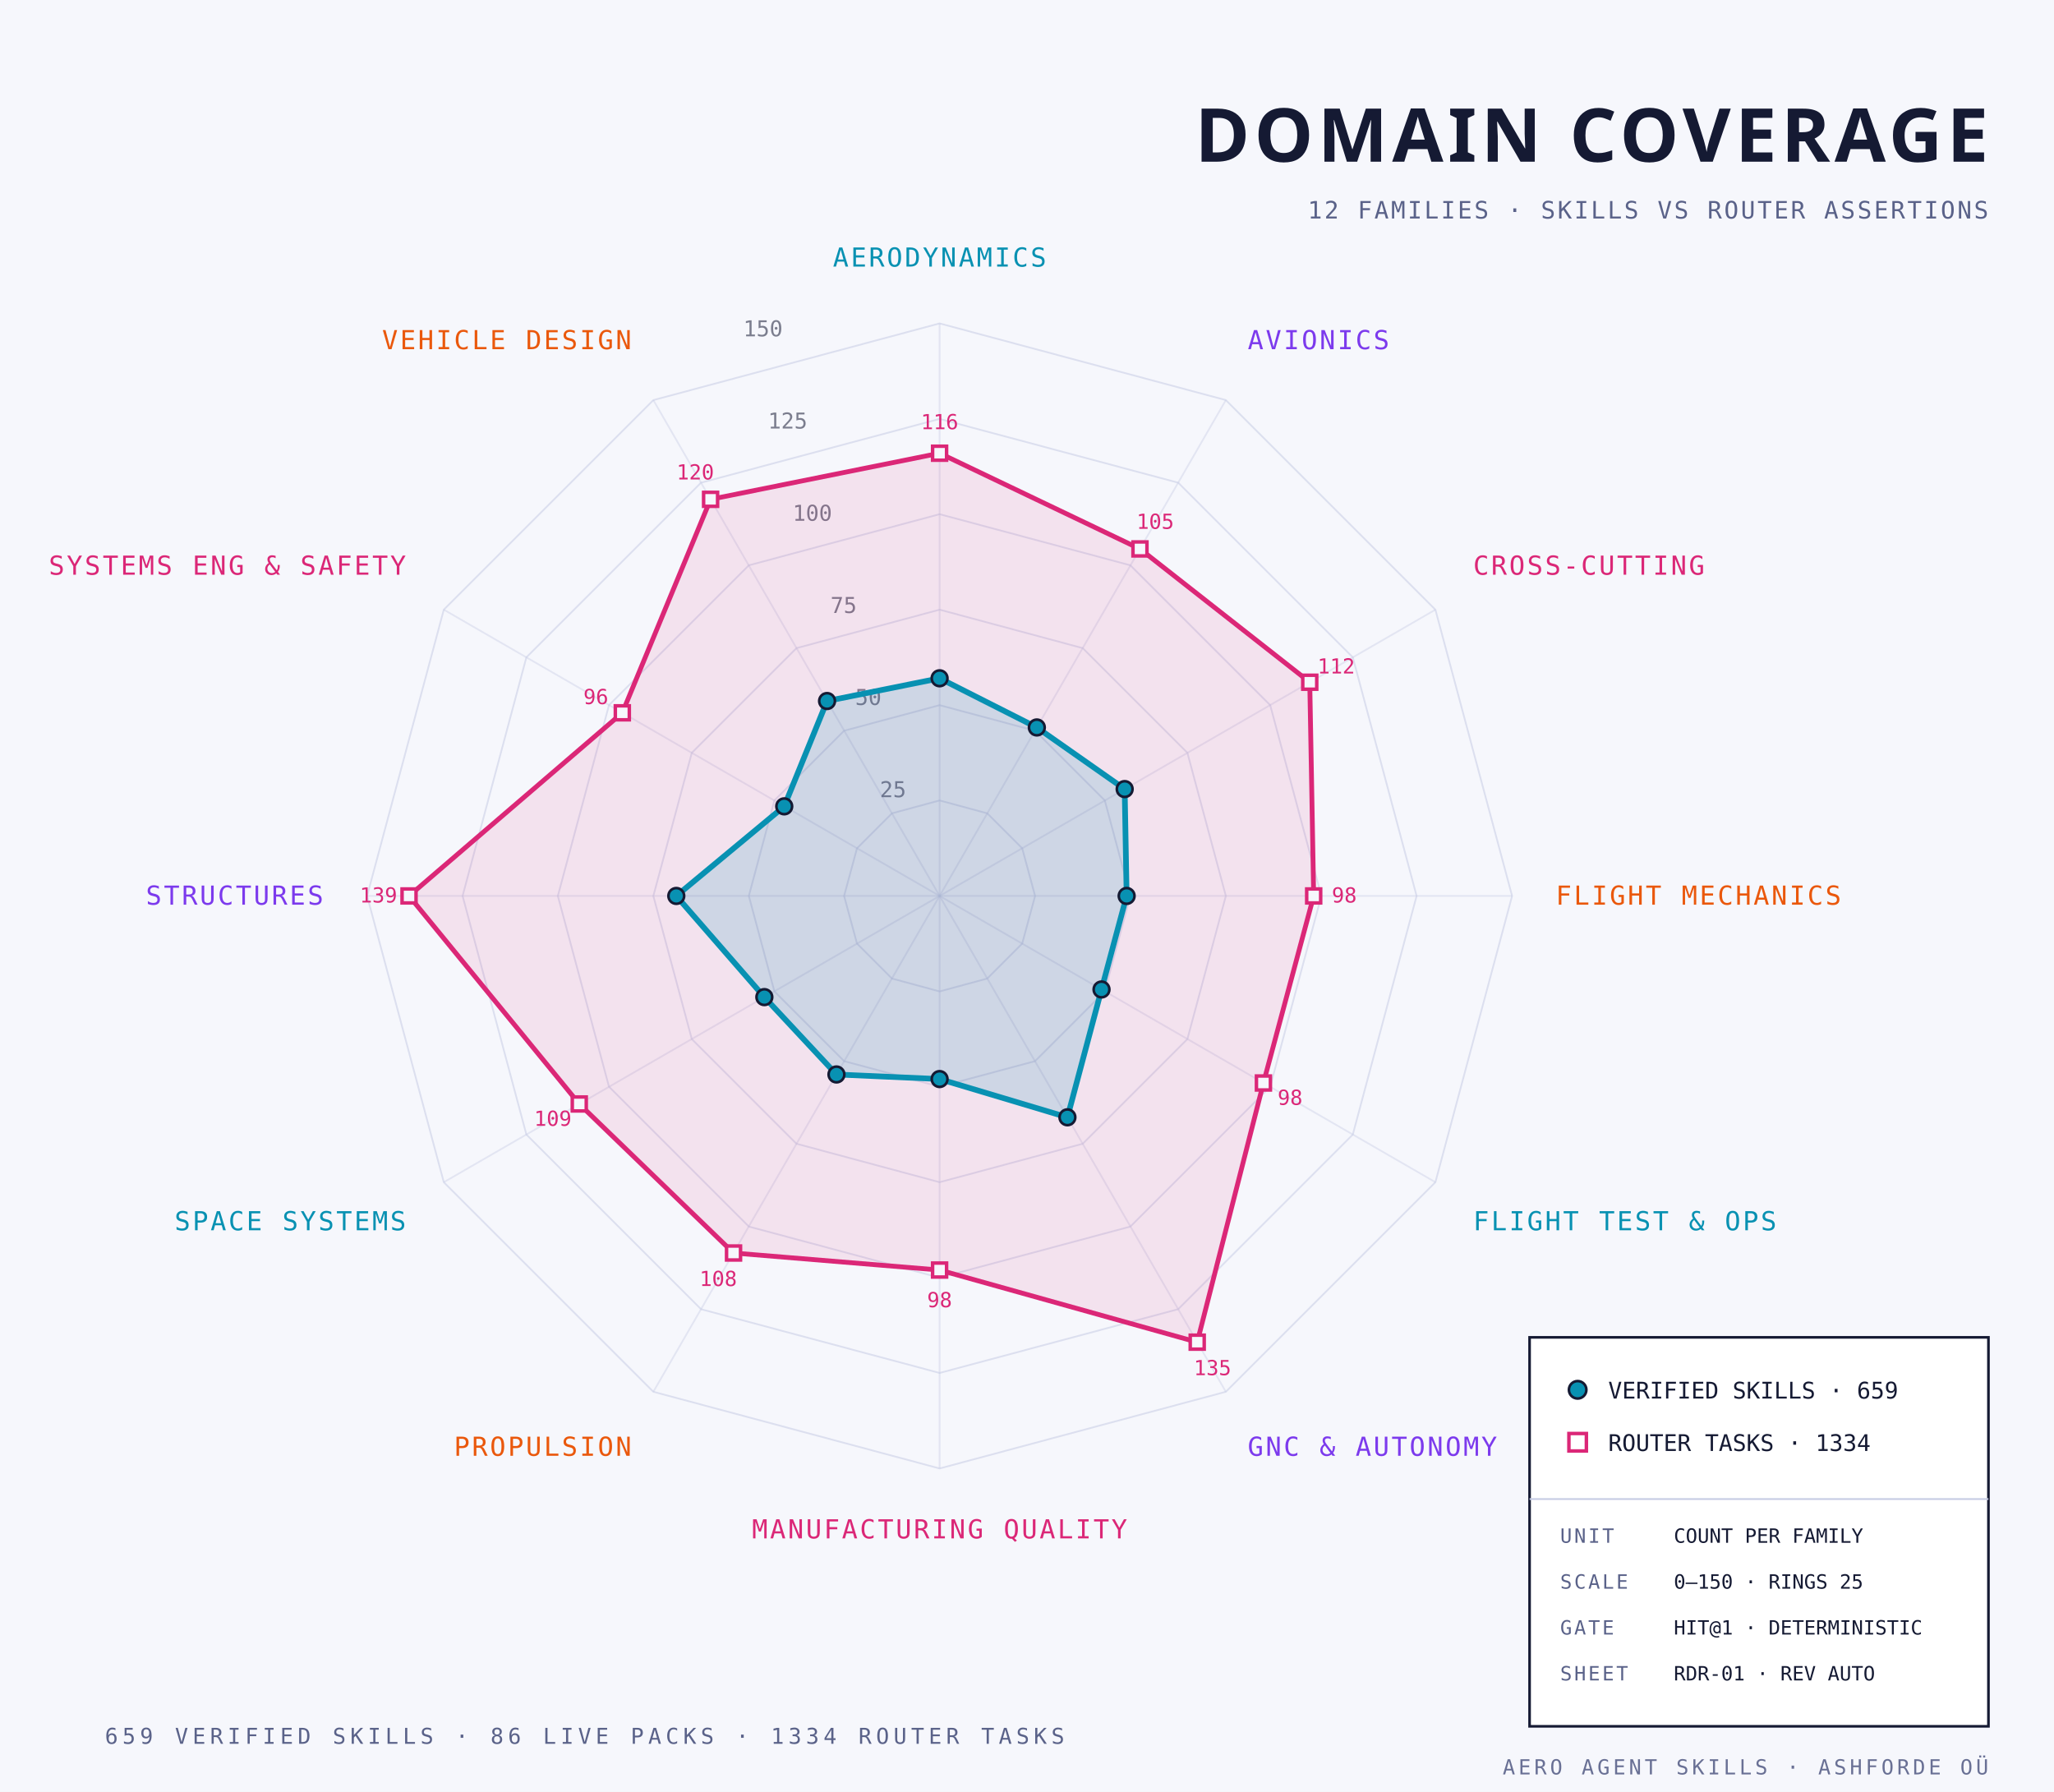
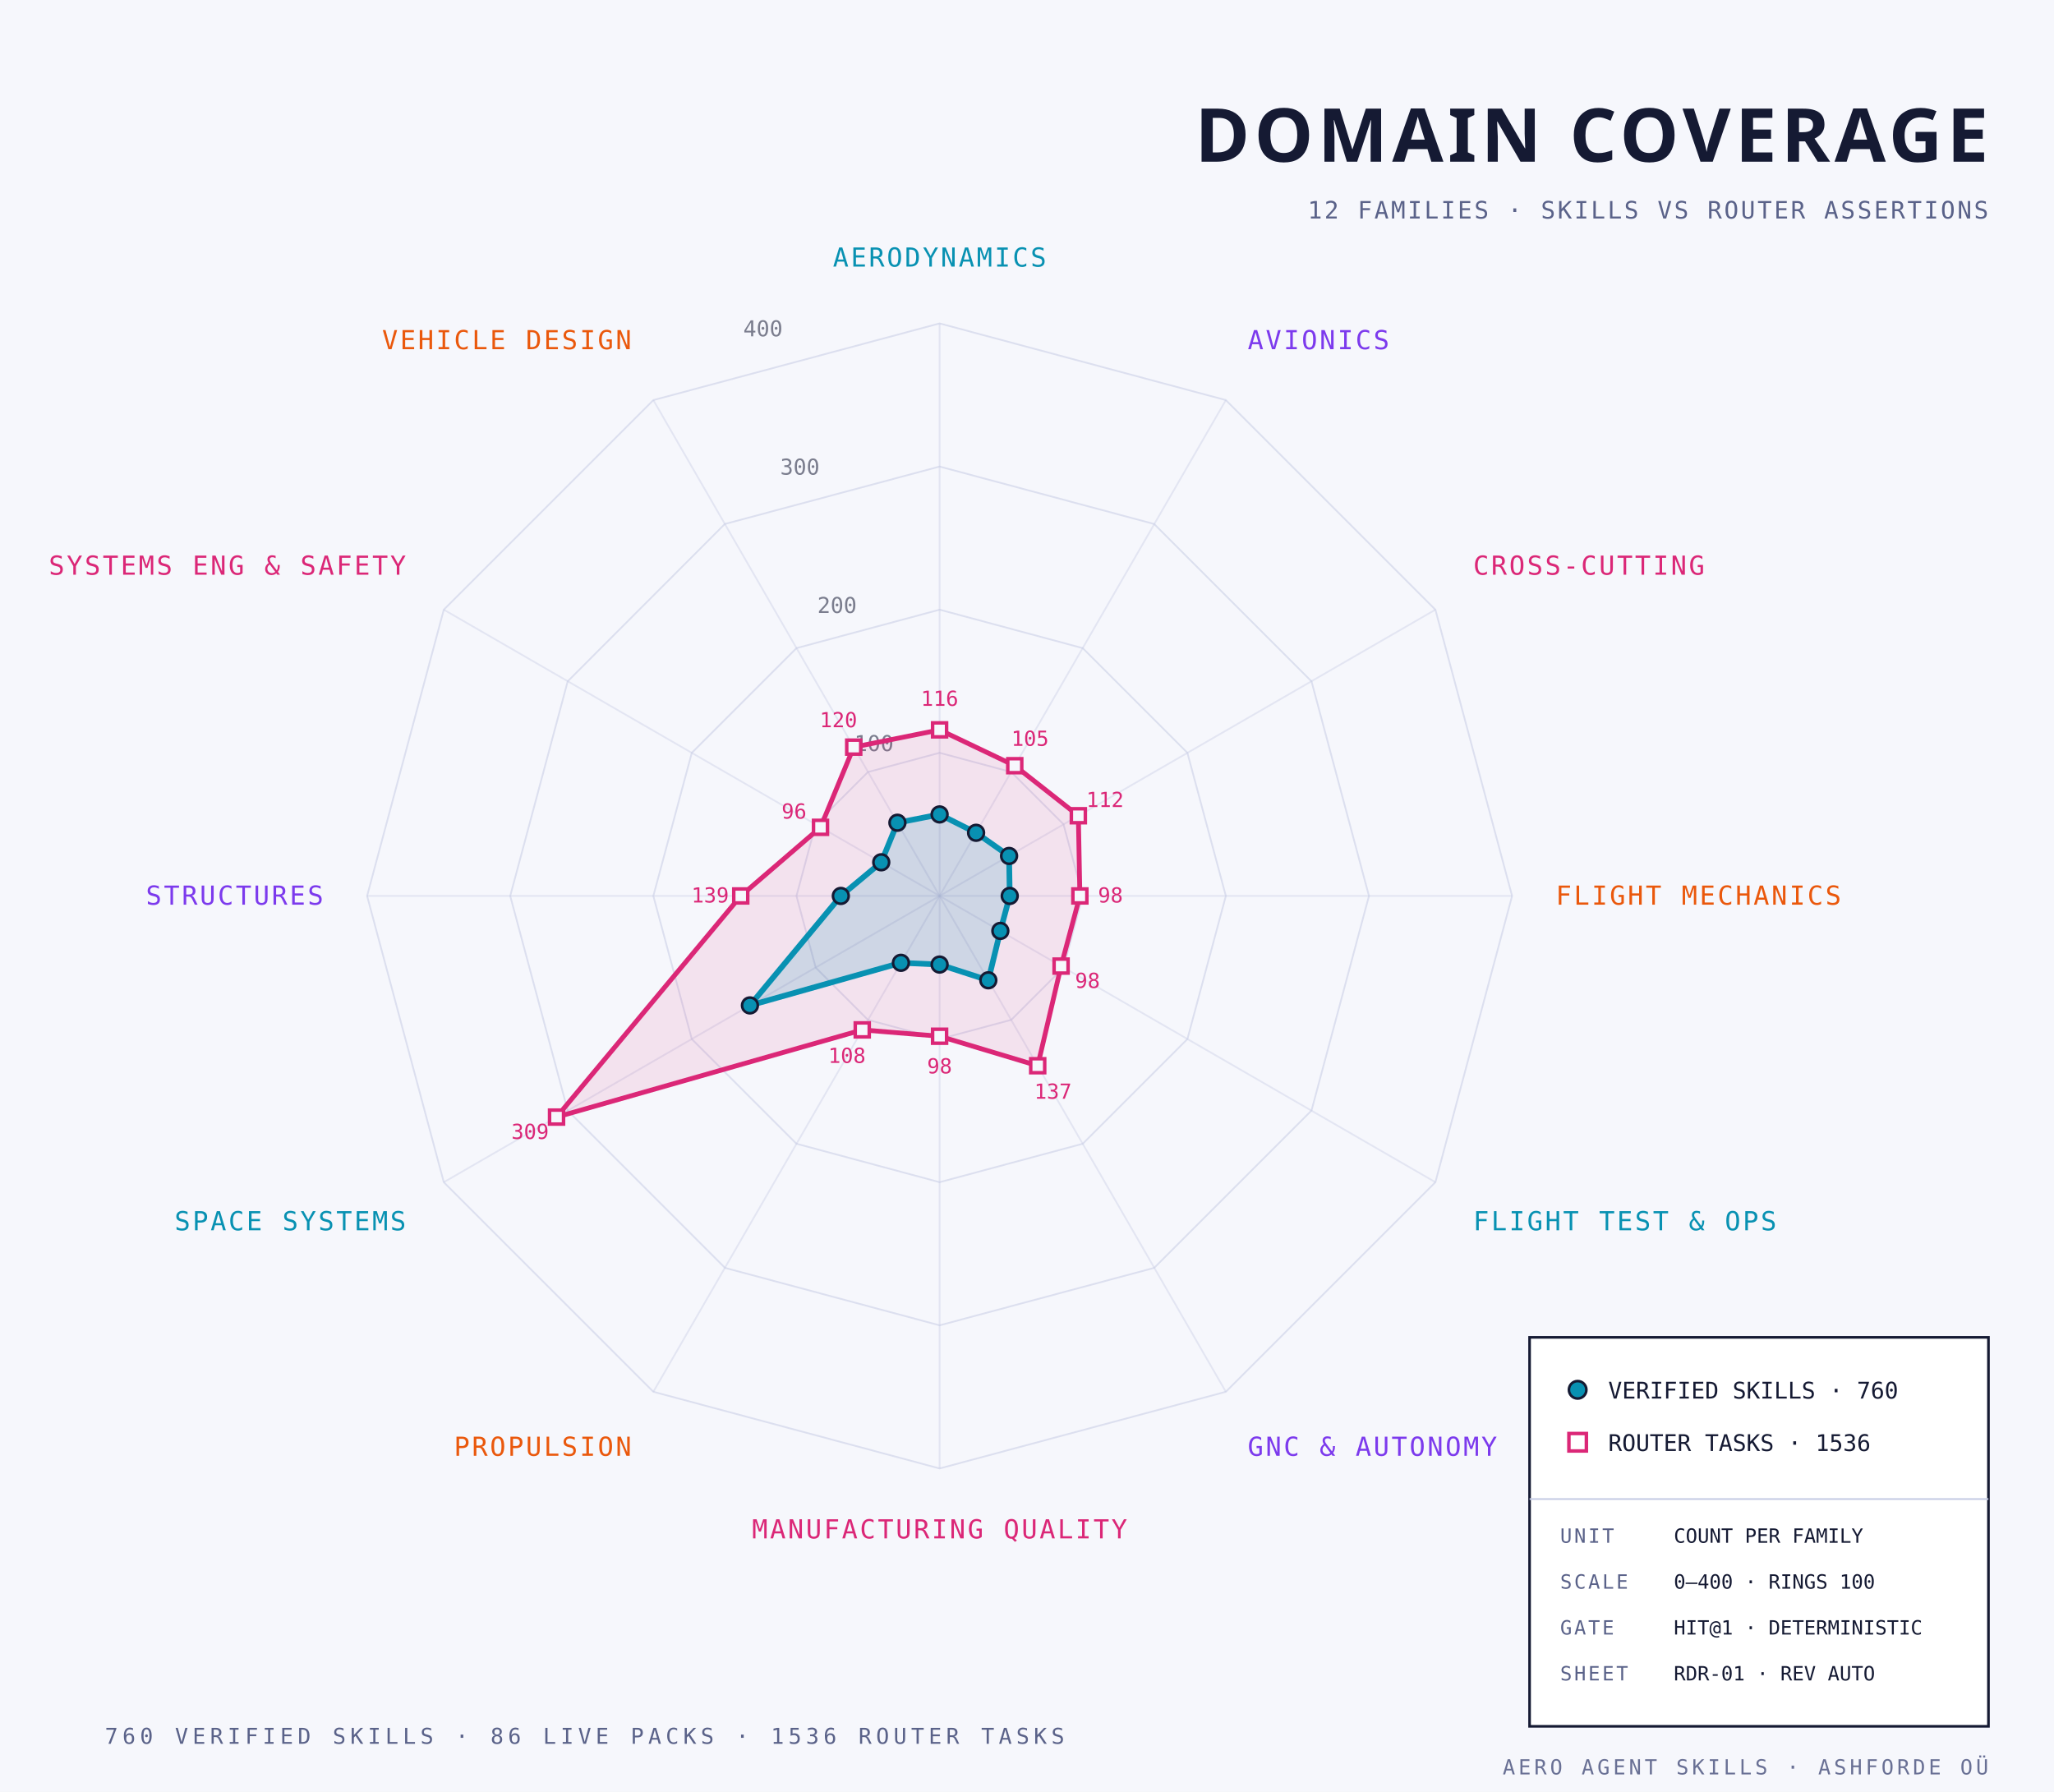
<svg xmlns="http://www.w3.org/2000/svg" width="940" height="820" viewBox="0 0 940 820">
  <style>
    .mono { font-family: "JetBrains Mono", "IBM Plex Mono", "Menlo", monospace; }
    .cond { font-family: "Barlow Condensed", "DIN Condensed", "Arial Narrow", sans-serif; font-weight: 700; text-transform: uppercase; }
    .serif { font-family: "Instrument Serif", Georgia, serif; font-style: italic; }
  </style>
  <rect width="940" height="820" fill="#f6f7fc" />
-   <polygon points="430.0,366.3 451.8,372.2 467.8,388.2 473.7,410.0 467.8,431.8 451.8,447.8 430.0,453.7 408.2,447.8 392.2,431.8 386.3,410.0 392.2,388.2 408.2,372.2" fill="none" stroke="#c6cce4" stroke-width="0.8" stroke-opacity="0.55" />
-   <polygon points="430.0,322.7 473.7,334.4 505.6,366.3 517.3,410.0 505.6,453.7 473.7,485.6 430.0,497.3 386.3,485.6 354.4,453.7 342.7,410.0 354.4,366.3 386.3,334.4" fill="none" stroke="#c6cce4" stroke-width="0.8" stroke-opacity="0.55" />
+   <polygon points="430.0,344.5 462.8,353.3 486.7,377.2 495.5,410.0 486.7,442.8 462.8,466.7 430.0,475.5 397.2,466.7 373.3,442.8 364.5,410.0 373.3,377.2 397.2,353.3" fill="none" stroke="#c6cce4" stroke-width="0.8" stroke-opacity="0.55" />
  <polygon points="430.0,279.0 495.5,296.6 543.4,344.5 561.0,410.0 543.4,475.5 495.5,523.4 430.0,541.0 364.5,523.4 316.6,475.5 299.0,410.0 316.6,344.5 364.5,296.6" fill="none" stroke="#c6cce4" stroke-width="0.8" stroke-opacity="0.55" />
-   <polygon points="430.0,235.3 517.3,258.7 581.3,322.7 604.7,410.0 581.3,497.3 517.3,561.3 430.0,584.7 342.7,561.3 278.7,497.3 255.3,410.0 278.7,322.7 342.7,258.7" fill="none" stroke="#c6cce4" stroke-width="0.8" stroke-opacity="0.55" />
-   <polygon points="430.0,191.7 539.2,220.9 619.1,300.8 648.3,410.0 619.1,519.2 539.2,599.1 430.0,628.3 320.8,599.1 240.9,519.2 211.7,410.0 240.9,300.8 320.8,220.9" fill="none" stroke="#c6cce4" stroke-width="0.8" stroke-opacity="0.55" />
+   <polygon points="430.0,213.5 528.2,239.8 600.2,311.8 626.5,410.0 600.2,508.2 528.2,580.2 430.0,606.5 331.8,580.2 259.8,508.2 233.5,410.0 259.8,311.8 331.7,239.8" fill="none" stroke="#c6cce4" stroke-width="0.8" stroke-opacity="0.55" />
  <polygon points="430.0,148.0 561.0,183.1 656.9,279.0 692.0,410.0 656.9,541.0 561.0,636.9 430.0,672.0 299.0,636.9 203.1,541.0 168.0,410.0 203.1,279.0 299.0,183.1" fill="none" stroke="#c6cce4" stroke-width="0.8" stroke-opacity="0.55" />
  <line x1="430" y1="410" x2="430.0" y2="148.0" stroke="#c6cce4" stroke-width="0.8" stroke-opacity="0.4" />
  <line x1="430" y1="410" x2="561.0" y2="183.1" stroke="#c6cce4" stroke-width="0.8" stroke-opacity="0.4" />
  <line x1="430" y1="410" x2="656.9" y2="279.0" stroke="#c6cce4" stroke-width="0.8" stroke-opacity="0.4" />
  <line x1="430" y1="410" x2="692.0" y2="410.0" stroke="#c6cce4" stroke-width="0.8" stroke-opacity="0.4" />
  <line x1="430" y1="410" x2="656.9" y2="541.0" stroke="#c6cce4" stroke-width="0.8" stroke-opacity="0.4" />
  <line x1="430" y1="410" x2="561.0" y2="636.9" stroke="#c6cce4" stroke-width="0.8" stroke-opacity="0.4" />
  <line x1="430" y1="410" x2="430.0" y2="672.0" stroke="#c6cce4" stroke-width="0.8" stroke-opacity="0.4" />
  <line x1="430" y1="410" x2="299.0" y2="636.9" stroke="#c6cce4" stroke-width="0.8" stroke-opacity="0.4" />
  <line x1="430" y1="410" x2="203.1" y2="541.0" stroke="#c6cce4" stroke-width="0.8" stroke-opacity="0.4" />
  <line x1="430" y1="410" x2="168.0" y2="410.0" stroke="#c6cce4" stroke-width="0.8" stroke-opacity="0.4" />
  <line x1="430" y1="410" x2="203.1" y2="279.0" stroke="#c6cce4" stroke-width="0.8" stroke-opacity="0.4" />
  <line x1="430" y1="410" x2="299.0" y2="183.1" stroke="#c6cce4" stroke-width="0.8" stroke-opacity="0.4" />
-   <text class="mono" x="414.7" y="364.8" text-anchor="end" font-size="10" fill="#151a33" opacity="0.55">25</text>
-   <text class="mono" x="403.4" y="322.6" text-anchor="end" font-size="10" fill="#151a33" opacity="0.55">50</text>
-   <text class="mono" x="392.1" y="280.5" text-anchor="end" font-size="10" fill="#151a33" opacity="0.55">75</text>
-   <text class="mono" x="380.8" y="238.3" text-anchor="end" font-size="10" fill="#151a33" opacity="0.55">100</text>
-   <text class="mono" x="369.5" y="196.1" text-anchor="end" font-size="10" fill="#151a33" opacity="0.55">125</text>
-   <text class="mono" x="358.2" y="153.9" text-anchor="end" font-size="10" fill="#151a33" opacity="0.55">150</text>
+   <text class="mono" x="409.0" y="343.7" text-anchor="end" font-size="10" fill="#151a33" opacity="0.55">100</text>
+   <text class="mono" x="392.1" y="280.5" text-anchor="end" font-size="10" fill="#151a33" opacity="0.55">200</text>
+   <text class="mono" x="375.1" y="217.2" text-anchor="end" font-size="10" fill="#151a33" opacity="0.55">300</text>
+   <text class="mono" x="358.2" y="153.9" text-anchor="end" font-size="10" fill="#151a33" opacity="0.55">400</text>
  <text class="mono" x="430.0" y="122.0" text-anchor="middle" font-size="12" fill="#0891b2" letter-spacing="1">AERODYNAMICS</text>
  <text class="mono" x="571.0" y="159.8" text-anchor="start" font-size="12" fill="#7c3aed" letter-spacing="1">AVIONICS</text>
  <text class="mono" x="674.2" y="263.0" text-anchor="start" font-size="12" fill="#db2777" letter-spacing="1">CROSS-CUTTING</text>
  <text class="mono" x="712.0" y="414.0" text-anchor="start" font-size="12" fill="#ea580c" letter-spacing="1">FLIGHT MECHANICS</text>
  <text class="mono" x="674.2" y="563.0" text-anchor="start" font-size="12" fill="#0891b2" letter-spacing="1">FLIGHT TEST &amp; OPS</text>
  <text class="mono" x="571.0" y="666.2" text-anchor="start" font-size="12" fill="#7c3aed" letter-spacing="1">GNC &amp; AUTONOMY</text>
  <text class="mono" x="430.0" y="704.0" text-anchor="middle" font-size="12" fill="#db2777" letter-spacing="1">MANUFACTURING QUALITY</text>
  <text class="mono" x="289.0" y="666.2" text-anchor="end" font-size="12" fill="#ea580c" letter-spacing="1">PROPULSION</text>
  <text class="mono" x="185.8" y="563.0" text-anchor="end" font-size="12" fill="#0891b2" letter-spacing="1">SPACE SYSTEMS</text>
  <text class="mono" x="148.0" y="414.0" text-anchor="end" font-size="12" fill="#7c3aed" letter-spacing="1">STRUCTURES</text>
  <text class="mono" x="185.8" y="263.0" text-anchor="end" font-size="12" fill="#db2777" letter-spacing="1">SYSTEMS ENG &amp; SAFETY</text>
  <text class="mono" x="289.0" y="159.8" text-anchor="end" font-size="12" fill="#ea580c" letter-spacing="1">VEHICLE DESIGN</text>
-   <polygon points="430.0,207.4 521.7,251.2 599.4,312.2 601.2,410.0 578.2,495.6 547.9,614.2 430.0,581.2 335.7,573.4 265.1,505.2 187.2,410.0 284.8,326.2 325.2,228.5" fill="#db2777" fill-opacity="0.10" stroke="#db2777" stroke-width="2.2" />
-   <rect x="426.8" y="204.2" width="6.4" height="6.4" fill="#f6f7fc" stroke="#db2777" stroke-width="1.6" />
-   <rect x="518.5" y="248.0" width="6.4" height="6.4" fill="#f6f7fc" stroke="#db2777" stroke-width="1.6" />
-   <rect x="596.2" y="309.0" width="6.4" height="6.4" fill="#f6f7fc" stroke="#db2777" stroke-width="1.6" />
-   <rect x="598.0" y="406.8" width="6.4" height="6.4" fill="#f6f7fc" stroke="#db2777" stroke-width="1.6" />
-   <rect x="575.0" y="492.4" width="6.4" height="6.4" fill="#f6f7fc" stroke="#db2777" stroke-width="1.6" />
-   <rect x="544.7" y="611.0" width="6.4" height="6.4" fill="#f6f7fc" stroke="#db2777" stroke-width="1.6" />
-   <rect x="426.8" y="578.0" width="6.4" height="6.4" fill="#f6f7fc" stroke="#db2777" stroke-width="1.6" />
-   <rect x="332.5" y="570.2" width="6.4" height="6.4" fill="#f6f7fc" stroke="#db2777" stroke-width="1.6" />
-   <rect x="261.9" y="502.0" width="6.4" height="6.4" fill="#f6f7fc" stroke="#db2777" stroke-width="1.6" />
-   <rect x="184.0" y="406.8" width="6.4" height="6.4" fill="#f6f7fc" stroke="#db2777" stroke-width="1.6" />
-   <rect x="281.6" y="323.0" width="6.4" height="6.4" fill="#f6f7fc" stroke="#db2777" stroke-width="1.6" />
-   <rect x="322.0" y="225.3" width="6.4" height="6.4" fill="#f6f7fc" stroke="#db2777" stroke-width="1.6" />
-   <polygon points="430.0,310.4 474.5,332.9 514.7,361.1 515.6,410.0 504.1,452.8 488.5,511.3 430.0,493.8 382.8,491.7 349.8,456.3 309.5,410.0 358.9,369.0 378.5,320.8" fill="#0891b2" fill-opacity="0.16" stroke="#0891b2" stroke-width="2.6" />
-   <circle cx="430.0" cy="310.4" r="3.6" fill="#0891b2" stroke="#151a33" stroke-width="1.2" />
-   <circle cx="474.5" cy="332.9" r="3.6" fill="#0891b2" stroke="#151a33" stroke-width="1.2" />
-   <circle cx="514.7" cy="361.1" r="3.6" fill="#0891b2" stroke="#151a33" stroke-width="1.2" />
-   <circle cx="515.6" cy="410.0" r="3.6" fill="#0891b2" stroke="#151a33" stroke-width="1.2" />
-   <circle cx="504.1" cy="452.8" r="3.6" fill="#0891b2" stroke="#151a33" stroke-width="1.2" />
-   <circle cx="488.5" cy="511.3" r="3.6" fill="#0891b2" stroke="#151a33" stroke-width="1.2" />
-   <circle cx="430.0" cy="493.8" r="3.6" fill="#0891b2" stroke="#151a33" stroke-width="1.2" />
-   <circle cx="382.8" cy="491.7" r="3.6" fill="#0891b2" stroke="#151a33" stroke-width="1.2" />
-   <circle cx="349.8" cy="456.3" r="3.6" fill="#0891b2" stroke="#151a33" stroke-width="1.2" />
-   <circle cx="309.5" cy="410.0" r="3.6" fill="#0891b2" stroke="#151a33" stroke-width="1.2" />
-   <circle cx="358.9" cy="369.0" r="3.6" fill="#0891b2" stroke="#151a33" stroke-width="1.2" />
-   <circle cx="378.5" cy="320.8" r="3.6" fill="#0891b2" stroke="#151a33" stroke-width="1.2" />
-   <text class="mono" x="430.0" y="196.4" text-anchor="middle" font-size="9.5" fill="#db2777">116</text>
-   <text class="mono" x="528.7" y="242.0" text-anchor="middle" font-size="9.5" fill="#db2777">105</text>
-   <text class="mono" x="611.5" y="308.2" text-anchor="middle" font-size="9.5" fill="#db2777">112</text>
-   <text class="mono" x="615.2" y="413.0" text-anchor="middle" font-size="9.5" fill="#db2777">98</text>
-   <text class="mono" x="590.4" y="505.6" text-anchor="middle" font-size="9.5" fill="#db2777">98</text>
-   <text class="mono" x="554.9" y="629.3" text-anchor="middle" font-size="9.5" fill="#db2777">135</text>
-   <text class="mono" x="430.0" y="598.2" text-anchor="middle" font-size="9.5" fill="#db2777">98</text>
-   <text class="mono" x="328.7" y="588.5" text-anchor="middle" font-size="9.5" fill="#db2777">108</text>
-   <text class="mono" x="253.0" y="515.2" text-anchor="middle" font-size="9.5" fill="#db2777">109</text>
-   <text class="mono" x="173.2" y="413.0" text-anchor="middle" font-size="9.5" fill="#db2777">139</text>
-   <text class="mono" x="272.7" y="322.2" text-anchor="middle" font-size="9.5" fill="#db2777">96</text>
-   <text class="mono" x="318.2" y="219.4" text-anchor="middle" font-size="9.5" fill="#db2777">120</text>
+   <polygon points="430.0,334.0 464.4,350.4 493.5,373.3 494.2,410.0 485.6,442.1 474.9,487.7 430.0,474.2 394.6,471.3 254.7,511.2 339.0,410.0 375.5,378.6 390.7,341.9" fill="#db2777" fill-opacity="0.10" stroke="#db2777" stroke-width="2.2" />
+   <rect x="426.8" y="330.8" width="6.4" height="6.4" fill="#f6f7fc" stroke="#db2777" stroke-width="1.6" />
+   <rect x="461.2" y="347.2" width="6.4" height="6.4" fill="#f6f7fc" stroke="#db2777" stroke-width="1.6" />
+   <rect x="490.3" y="370.1" width="6.4" height="6.4" fill="#f6f7fc" stroke="#db2777" stroke-width="1.6" />
+   <rect x="491.0" y="406.8" width="6.4" height="6.4" fill="#f6f7fc" stroke="#db2777" stroke-width="1.6" />
+   <rect x="482.4" y="438.9" width="6.4" height="6.4" fill="#f6f7fc" stroke="#db2777" stroke-width="1.6" />
+   <rect x="471.7" y="484.5" width="6.4" height="6.4" fill="#f6f7fc" stroke="#db2777" stroke-width="1.6" />
+   <rect x="426.8" y="471.0" width="6.4" height="6.4" fill="#f6f7fc" stroke="#db2777" stroke-width="1.6" />
+   <rect x="391.4" y="468.1" width="6.4" height="6.4" fill="#f6f7fc" stroke="#db2777" stroke-width="1.6" />
+   <rect x="251.5" y="508.0" width="6.4" height="6.4" fill="#f6f7fc" stroke="#db2777" stroke-width="1.6" />
+   <rect x="335.8" y="406.8" width="6.4" height="6.4" fill="#f6f7fc" stroke="#db2777" stroke-width="1.6" />
+   <rect x="372.3" y="375.4" width="6.4" height="6.4" fill="#f6f7fc" stroke="#db2777" stroke-width="1.6" />
+   <rect x="387.5" y="338.7" width="6.4" height="6.4" fill="#f6f7fc" stroke="#db2777" stroke-width="1.6" />
+   <polygon points="430.0,372.7 446.7,381.1 461.8,391.7 462.1,410.0 457.8,426.0 452.3,448.6 430.0,441.4 412.3,440.6 343.2,460.1 384.8,410.0 403.3,394.6 410.7,376.5" fill="#0891b2" fill-opacity="0.16" stroke="#0891b2" stroke-width="2.6" />
+   <circle cx="430.0" cy="372.7" r="3.6" fill="#0891b2" stroke="#151a33" stroke-width="1.2" />
+   <circle cx="446.7" cy="381.1" r="3.6" fill="#0891b2" stroke="#151a33" stroke-width="1.2" />
+   <circle cx="461.8" cy="391.7" r="3.6" fill="#0891b2" stroke="#151a33" stroke-width="1.2" />
+   <circle cx="462.1" cy="410.0" r="3.6" fill="#0891b2" stroke="#151a33" stroke-width="1.2" />
+   <circle cx="457.8" cy="426.0" r="3.6" fill="#0891b2" stroke="#151a33" stroke-width="1.2" />
+   <circle cx="452.3" cy="448.6" r="3.6" fill="#0891b2" stroke="#151a33" stroke-width="1.2" />
+   <circle cx="430.0" cy="441.4" r="3.6" fill="#0891b2" stroke="#151a33" stroke-width="1.2" />
+   <circle cx="412.3" cy="440.6" r="3.6" fill="#0891b2" stroke="#151a33" stroke-width="1.2" />
+   <circle cx="343.2" cy="460.1" r="3.6" fill="#0891b2" stroke="#151a33" stroke-width="1.2" />
+   <circle cx="384.8" cy="410.0" r="3.6" fill="#0891b2" stroke="#151a33" stroke-width="1.2" />
+   <circle cx="403.3" cy="394.6" r="3.6" fill="#0891b2" stroke="#151a33" stroke-width="1.2" />
+   <circle cx="410.7" cy="376.5" r="3.6" fill="#0891b2" stroke="#151a33" stroke-width="1.2" />
+   <text class="mono" x="430.0" y="323.0" text-anchor="middle" font-size="9.5" fill="#db2777">116</text>
+   <text class="mono" x="471.4" y="341.3" text-anchor="middle" font-size="9.5" fill="#db2777">105</text>
+   <text class="mono" x="505.7" y="369.3" text-anchor="middle" font-size="9.5" fill="#db2777">112</text>
+   <text class="mono" x="508.2" y="413.0" text-anchor="middle" font-size="9.5" fill="#db2777">98</text>
+   <text class="mono" x="497.7" y="452.1" text-anchor="middle" font-size="9.5" fill="#db2777">98</text>
+   <text class="mono" x="481.9" y="502.8" text-anchor="middle" font-size="9.5" fill="#db2777">137</text>
+   <text class="mono" x="430.0" y="491.2" text-anchor="middle" font-size="9.5" fill="#db2777">98</text>
+   <text class="mono" x="387.6" y="486.4" text-anchor="middle" font-size="9.5" fill="#db2777">108</text>
+   <text class="mono" x="242.6" y="521.2" text-anchor="middle" font-size="9.5" fill="#db2777">309</text>
+   <text class="mono" x="325.0" y="413.0" text-anchor="middle" font-size="9.5" fill="#db2777">139</text>
+   <text class="mono" x="363.4" y="374.6" text-anchor="middle" font-size="9.5" fill="#db2777">96</text>
+   <text class="mono" x="383.7" y="332.8" text-anchor="middle" font-size="9.5" fill="#db2777">120</text>
  <text class="cond" x="910.0" y="74.0" text-anchor="end" font-size="34" fill="#151a33" letter-spacing="2">DOMAIN COVERAGE</text>
  <text class="mono" x="910.0" y="100.0" text-anchor="end" font-size="11" fill="#5a6289" letter-spacing="1">12 FAMILIES · SKILLS VS ROUTER ASSERTIONS</text>
  <rect x="700" y="612" width="210" height="178" fill="#ffffff" stroke="#151a33" stroke-width="1.2" />
  <line x1="700" y1="686" x2="910" y2="686" stroke="#c6cce4" stroke-width="0.8" />
  <circle cx="722" cy="636" r="4" fill="#0891b2" stroke="#151a33" stroke-width="1.2" />
-   <text class="mono" x="736.0" y="640.0" text-anchor="start" font-size="10.5" fill="#151a33">VERIFIED SKILLS · 659</text>
+   <text class="mono" x="736.0" y="640.0" text-anchor="start" font-size="10.5" fill="#151a33">VERIFIED SKILLS · 760</text>
  <rect x="718" y="656" width="8" height="8" fill="none" stroke="#db2777" stroke-width="1.6" />
-   <text class="mono" x="736.0" y="664.0" text-anchor="start" font-size="10.5" fill="#151a33">ROUTER TASKS · 1334</text>
+   <text class="mono" x="736.0" y="664.0" text-anchor="start" font-size="10.5" fill="#151a33">ROUTER TASKS · 1536</text>
  <text class="mono" x="714.0" y="706.0" text-anchor="start" font-size="9" fill="#5a6289" letter-spacing="1">UNIT</text>
  <text class="mono" x="766.0" y="706.0" text-anchor="start" font-size="9" fill="#151a33">COUNT PER FAMILY</text>
  <text class="mono" x="714.0" y="727.0" text-anchor="start" font-size="9" fill="#5a6289" letter-spacing="1">SCALE</text>
-   <text class="mono" x="766.0" y="727.0" text-anchor="start" font-size="9" fill="#151a33">0–150 · RINGS 25</text>
+   <text class="mono" x="766.0" y="727.0" text-anchor="start" font-size="9" fill="#151a33">0–400 · RINGS 100</text>
  <text class="mono" x="714.0" y="748.0" text-anchor="start" font-size="9" fill="#5a6289" letter-spacing="1">GATE</text>
  <text class="mono" x="766.0" y="748.0" text-anchor="start" font-size="9" fill="#151a33">HIT@1 · DETERMINISTIC</text>
  <text class="mono" x="714.0" y="769.0" text-anchor="start" font-size="9" fill="#5a6289" letter-spacing="1">SHEET</text>
  <text class="mono" x="766.0" y="769.0" text-anchor="start" font-size="9" fill="#151a33">RDR-01 · REV AUTO</text>
-   <text class="mono" x="48.0" y="798.0" text-anchor="start" font-size="10" fill="#5a6289" letter-spacing="2">659 VERIFIED SKILLS · 86 LIVE PACKS · 1334 ROUTER TASKS</text>
+   <text class="mono" x="48.0" y="798.0" text-anchor="start" font-size="10" fill="#5a6289" letter-spacing="2">760 VERIFIED SKILLS · 86 LIVE PACKS · 1536 ROUTER TASKS</text>
  <text class="mono" x="910.0" y="812.0" text-anchor="end" font-size="9.5" fill="#5a6289" letter-spacing="1.5" opacity="0.9">AERO AGENT SKILLS · ASHFORDE OÜ</text>
</svg>
